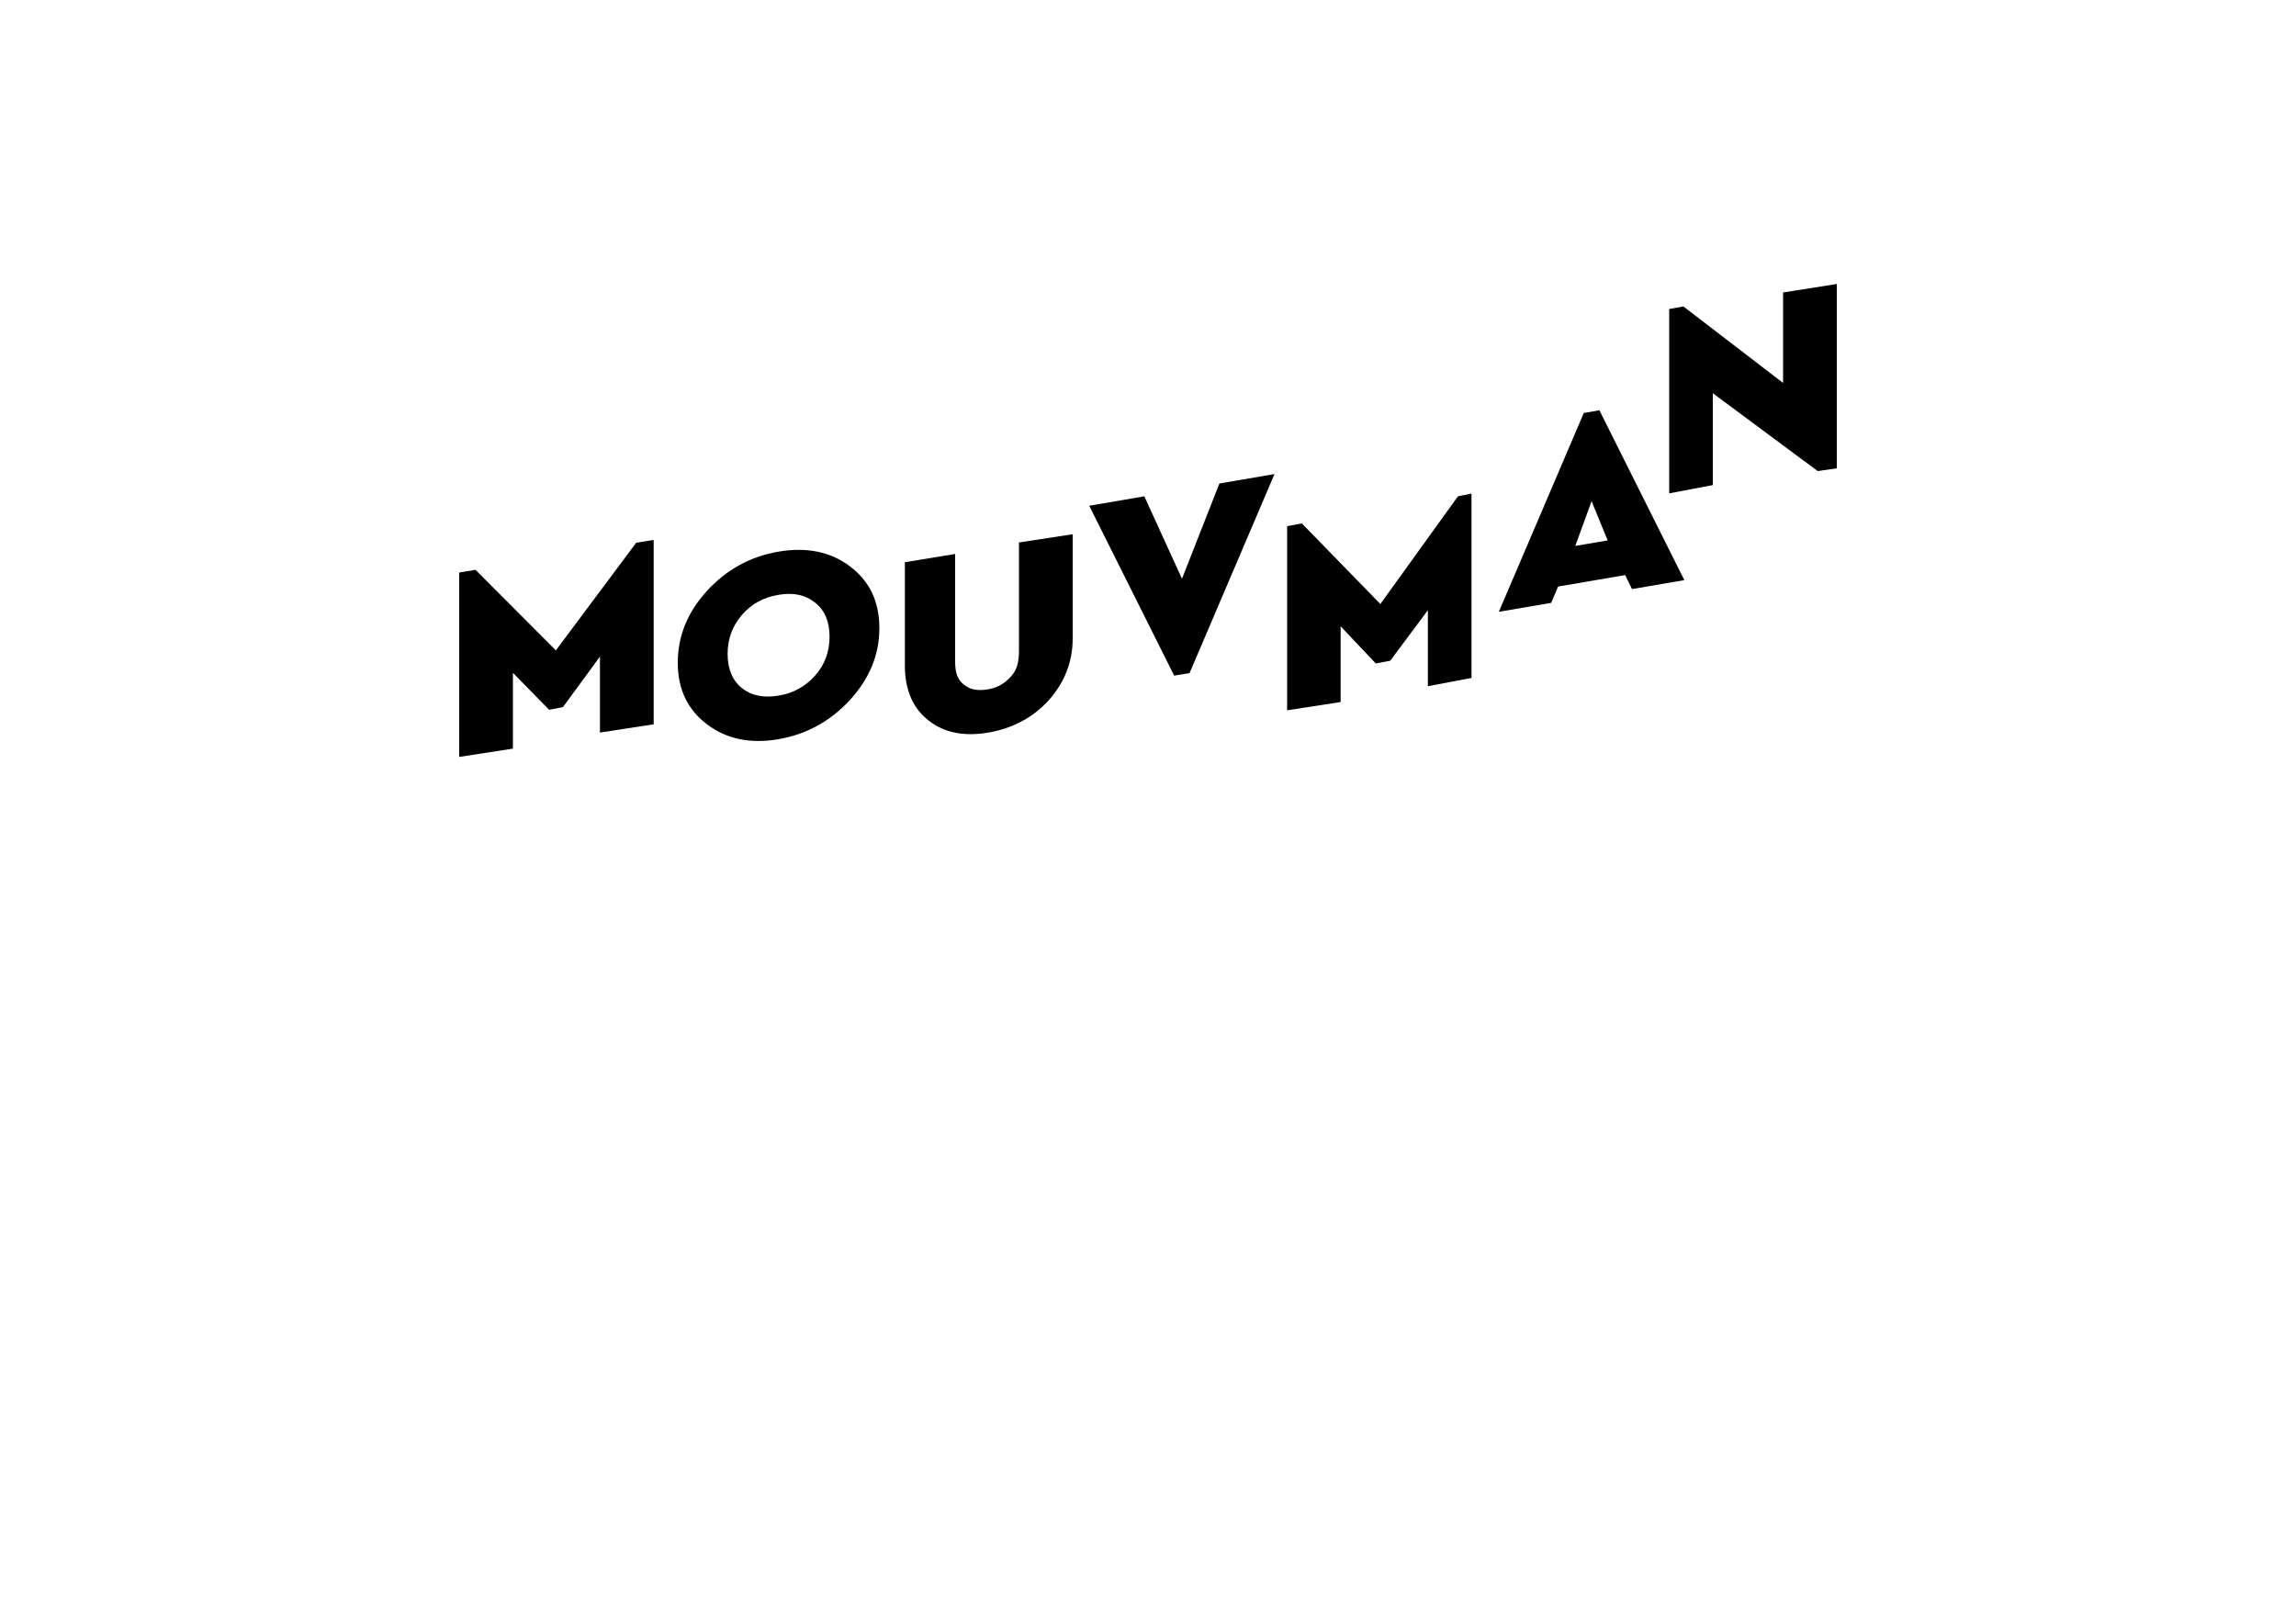
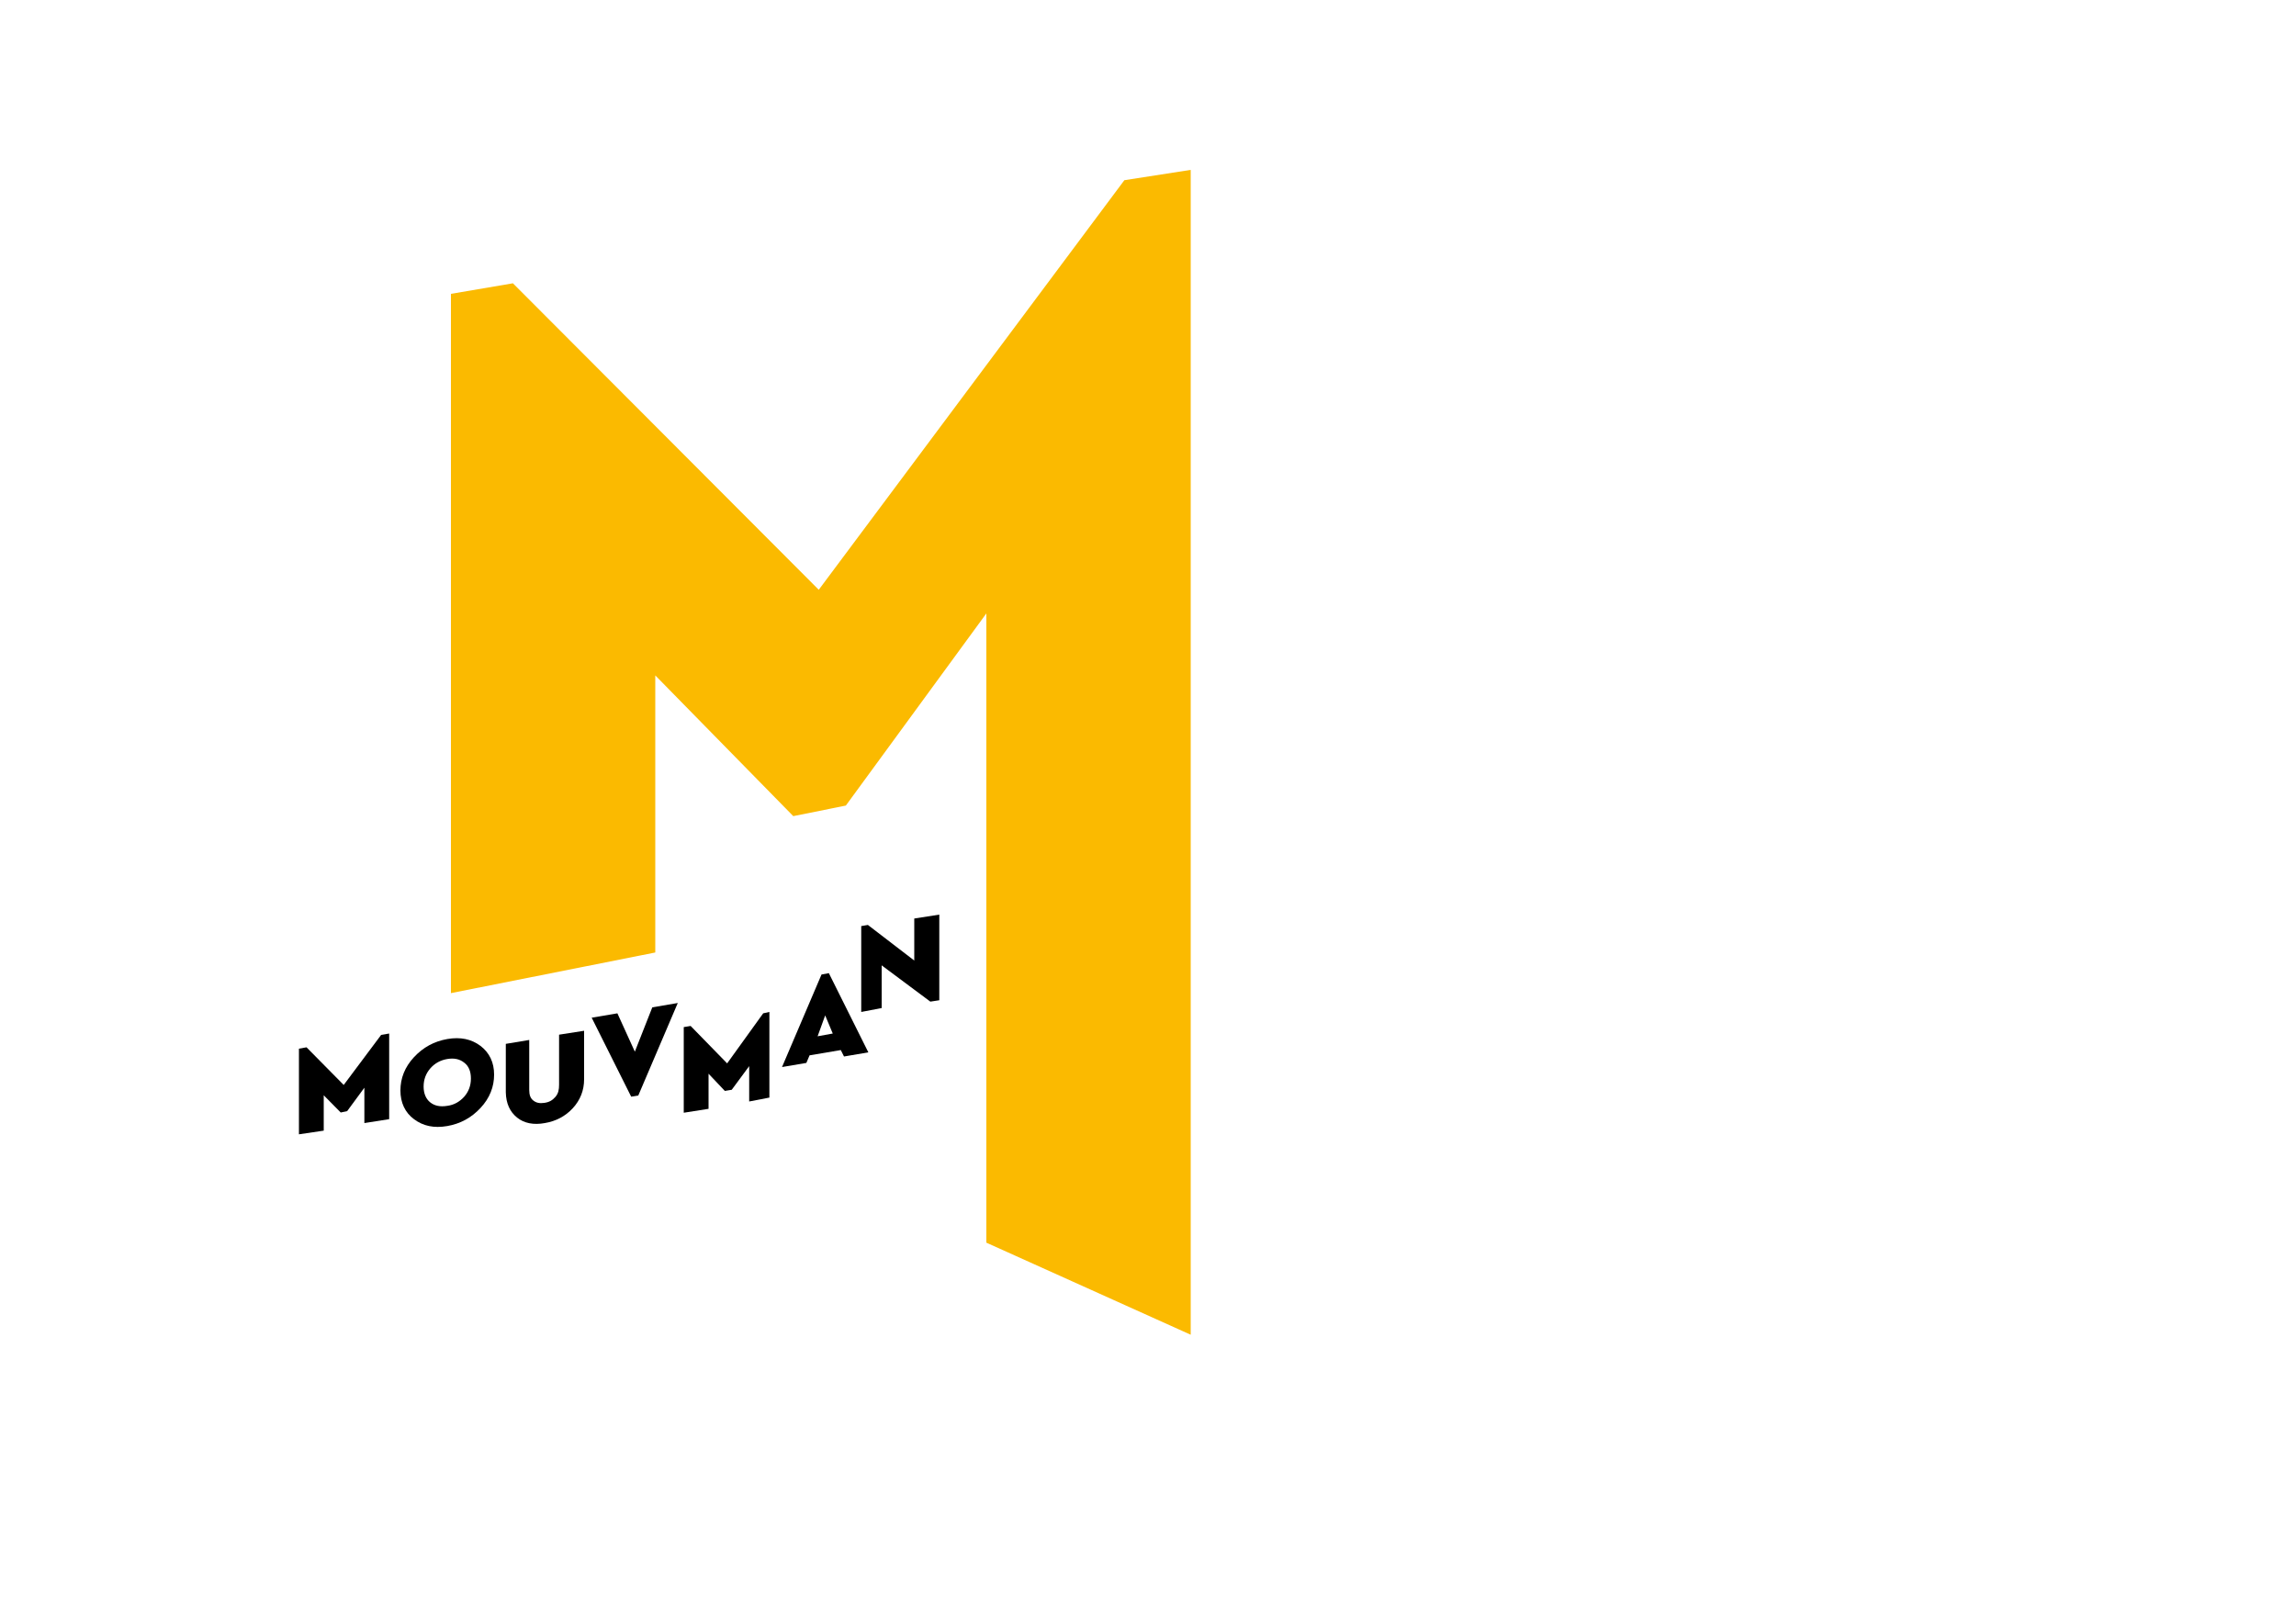
- <svg xmlns="http://www.w3.org/2000/svg" version="1.1" id="Calque_1" x="0px" y="0px" viewBox="0 0 1000 700" enable-background="new 0 0 1000 700" xml:space="preserve">
-   <polygon points="223.4,293.1 239.2,309.2 245.2,308 261.3,286 261.3,319.1 284.7,315.5 284.7,235.2 277.1,236.4 242.1,283.3   207.1,248.2 200,249.4 200,329.7 223.4,326.1 " />
-   <path d="M307.9,315.5c8.5,6.4,18.8,8.6,31.1,6.5c12.2-2.1,22.6-7.8,31.2-17.1c8.5-9.3,12.8-19.7,12.8-31.3  c0-11.6-4.3-20.5-12.8-26.9c-8.5-6.4-18.9-8.5-31.2-6.4c-12.2,2.1-22.6,7.8-31.1,17.1c-8.5,9.3-12.7,19.7-12.7,31.3  S299.5,309.1,307.9,315.5z M323.1,267.9c4.1-4.8,9.4-7.7,16-8.8c6.4-1.1,11.7,0,15.9,3.4c4.2,3.3,6.3,8.3,6.3,14.8  c0,6.6-2.1,12.3-6.3,17c-4.2,4.7-9.5,7.7-15.9,8.7c-6.6,1.1-11.9,0-16-3.3c-4.1-3.3-6.2-8.3-6.2-14.9  C316.9,278.3,319,272.7,323.1,267.9z" />
-   <path d="M404.5,313.9c6.7,5.3,15.5,7,26,5.2c10.4-1.8,19.4-6.5,26.2-14c6.8-7.6,10.5-16.6,10.5-27v-45.4l-23.4,3.6v47  c0,4.5-0.6,8.2-3.4,11.3c-2.8,3.1-5.9,5-10.3,5.7c-4.4,0.7-7.6,0.1-10.3-2.1c-2.8-2.1-3.8-5.4-3.8-9.9v-47l-21.9,3.6v45.4  C394.2,300.8,397.7,308.6,404.5,313.9z" />
-   <polygon points="518.1,293.2 555.1,206.5 531.1,210.6 514.8,252.1 498.4,216.2 474.4,220.3 511.4,294.3 " />
-   <polygon points="583.9,272.8 599.2,289 605.5,287.8 621.9,265.8 621.9,298.9 640.9,295.3 640.9,215 635,216.2 601.2,263.1 567,228   560.6,229.2 560.6,309.4 583.9,305.8 " />
-   <path d="M689.8,179.9l-37,86.6l22.8-3.9l3-7.1l29.2-5l3,6.1l22.8-3.9l-37-74L689.8,179.9z M686.1,237.8l7.1-19.5l7,17.1L686.1,237.8  z" />
-   <polygon points="776.6,127.4 776.6,166.8 733.2,133.5 727,134.6 727,214.9 746,211.3 746,171.3 791.7,205.2 800,204 800,123.7 " />
+ <svg xmlns="http://www.w3.org/2000/svg" version="1.1" x="0px" y="0px" viewBox="0 0 1000 700" enable-background="new 0 0 1000 700" xml:space="preserve">
+   <g id="Typo">
+     <g>
+       <polygon points="141,477.1 148.4,484.6 151.2,484 158.7,473.8 158.7,489.2 169.5,487.5 169.5,450.2 166,450.8 149.7,472.6     133.5,456.2 130.2,456.8 130.2,494.1 141,492.5   " />
+       <path d="M180.3,487.5c4,3,8.7,4,14.5,3c5.7-1,10.5-3.6,14.5-7.9c4-4.3,5.9-9.2,5.9-14.5s-2-9.5-5.9-12.5c-4-3-8.8-4-14.5-3    c-5.7,1-10.5,3.6-14.5,7.9s-5.9,9.2-5.9,14.5S176.4,484.6,180.3,487.5z M187.4,465.4c1.9-2.2,4.4-3.6,7.4-4.1c3-0.5,5.4,0,7.4,1.6    c2,1.5,2.9,3.9,2.9,6.9c0,3.1-1,5.7-2.9,7.9c-2,2.2-4.4,3.6-7.4,4c-3.1,0.5-5.5,0-7.4-1.5s-2.9-3.9-2.9-6.9    C184.5,470.2,185.5,467.6,187.4,465.4z" />
+       <path d="M225.2,486.8c3.1,2.5,7.2,3.3,12.1,2.4c4.8-0.8,9-3,12.2-6.5c3.2-3.5,4.9-7.7,4.9-12.6V449l-10.9,1.7v21.8    c0,2.1-0.3,3.8-1.6,5.3s-2.7,2.3-4.8,2.6s-3.5,0-4.8-1c-1.3-1-1.8-2.5-1.8-4.6V453l-10.2,1.7v21.1    C220.4,480.7,222.1,484.3,225.2,486.8z" />
+       <polygon points="278,477.2 295.2,436.9 284.1,438.8 276.5,458.1 268.9,441.4 257.7,443.3 274.9,477.7   " />
+       <polygon points="308.6,467.7 315.7,475.2 318.7,474.7 326.3,464.4 326.3,479.8 335.1,478.1 335.1,440.8 332.4,441.4 316.7,463.2     300.8,446.9 297.8,447.4 297.8,484.7 308.6,483   " />
+       <path d="M357.8,424.5l-17.2,40.3l10.6-1.8l1.4-3.3l13.6-2.3l1.4,2.8l10.6-1.8L361,423.9L357.8,424.5z M356.1,451.4l3.3-9.1    l3.3,7.9L356.1,451.4z" />
+       <polygon points="398.2,400.1 398.2,418.4 378,402.9 375.1,403.4 375.1,440.8 384,439.1 384,420.5 405.2,436.3 409.1,435.7     409.1,398.4   " />
+     </g>
+   </g>
+   <g id="MPP">
+     <polygon fill="#FBBA00" points="285.4,294.2 345.5,355.5 368.4,350.9 429.6,267.2 429.6,541.3 518.6,581.4 518.6,74 489.7,78.5    356.6,256.9 223.4,123.4 196.4,128 196.4,432.6 285.4,414.9  " />
+   </g>
</svg>
